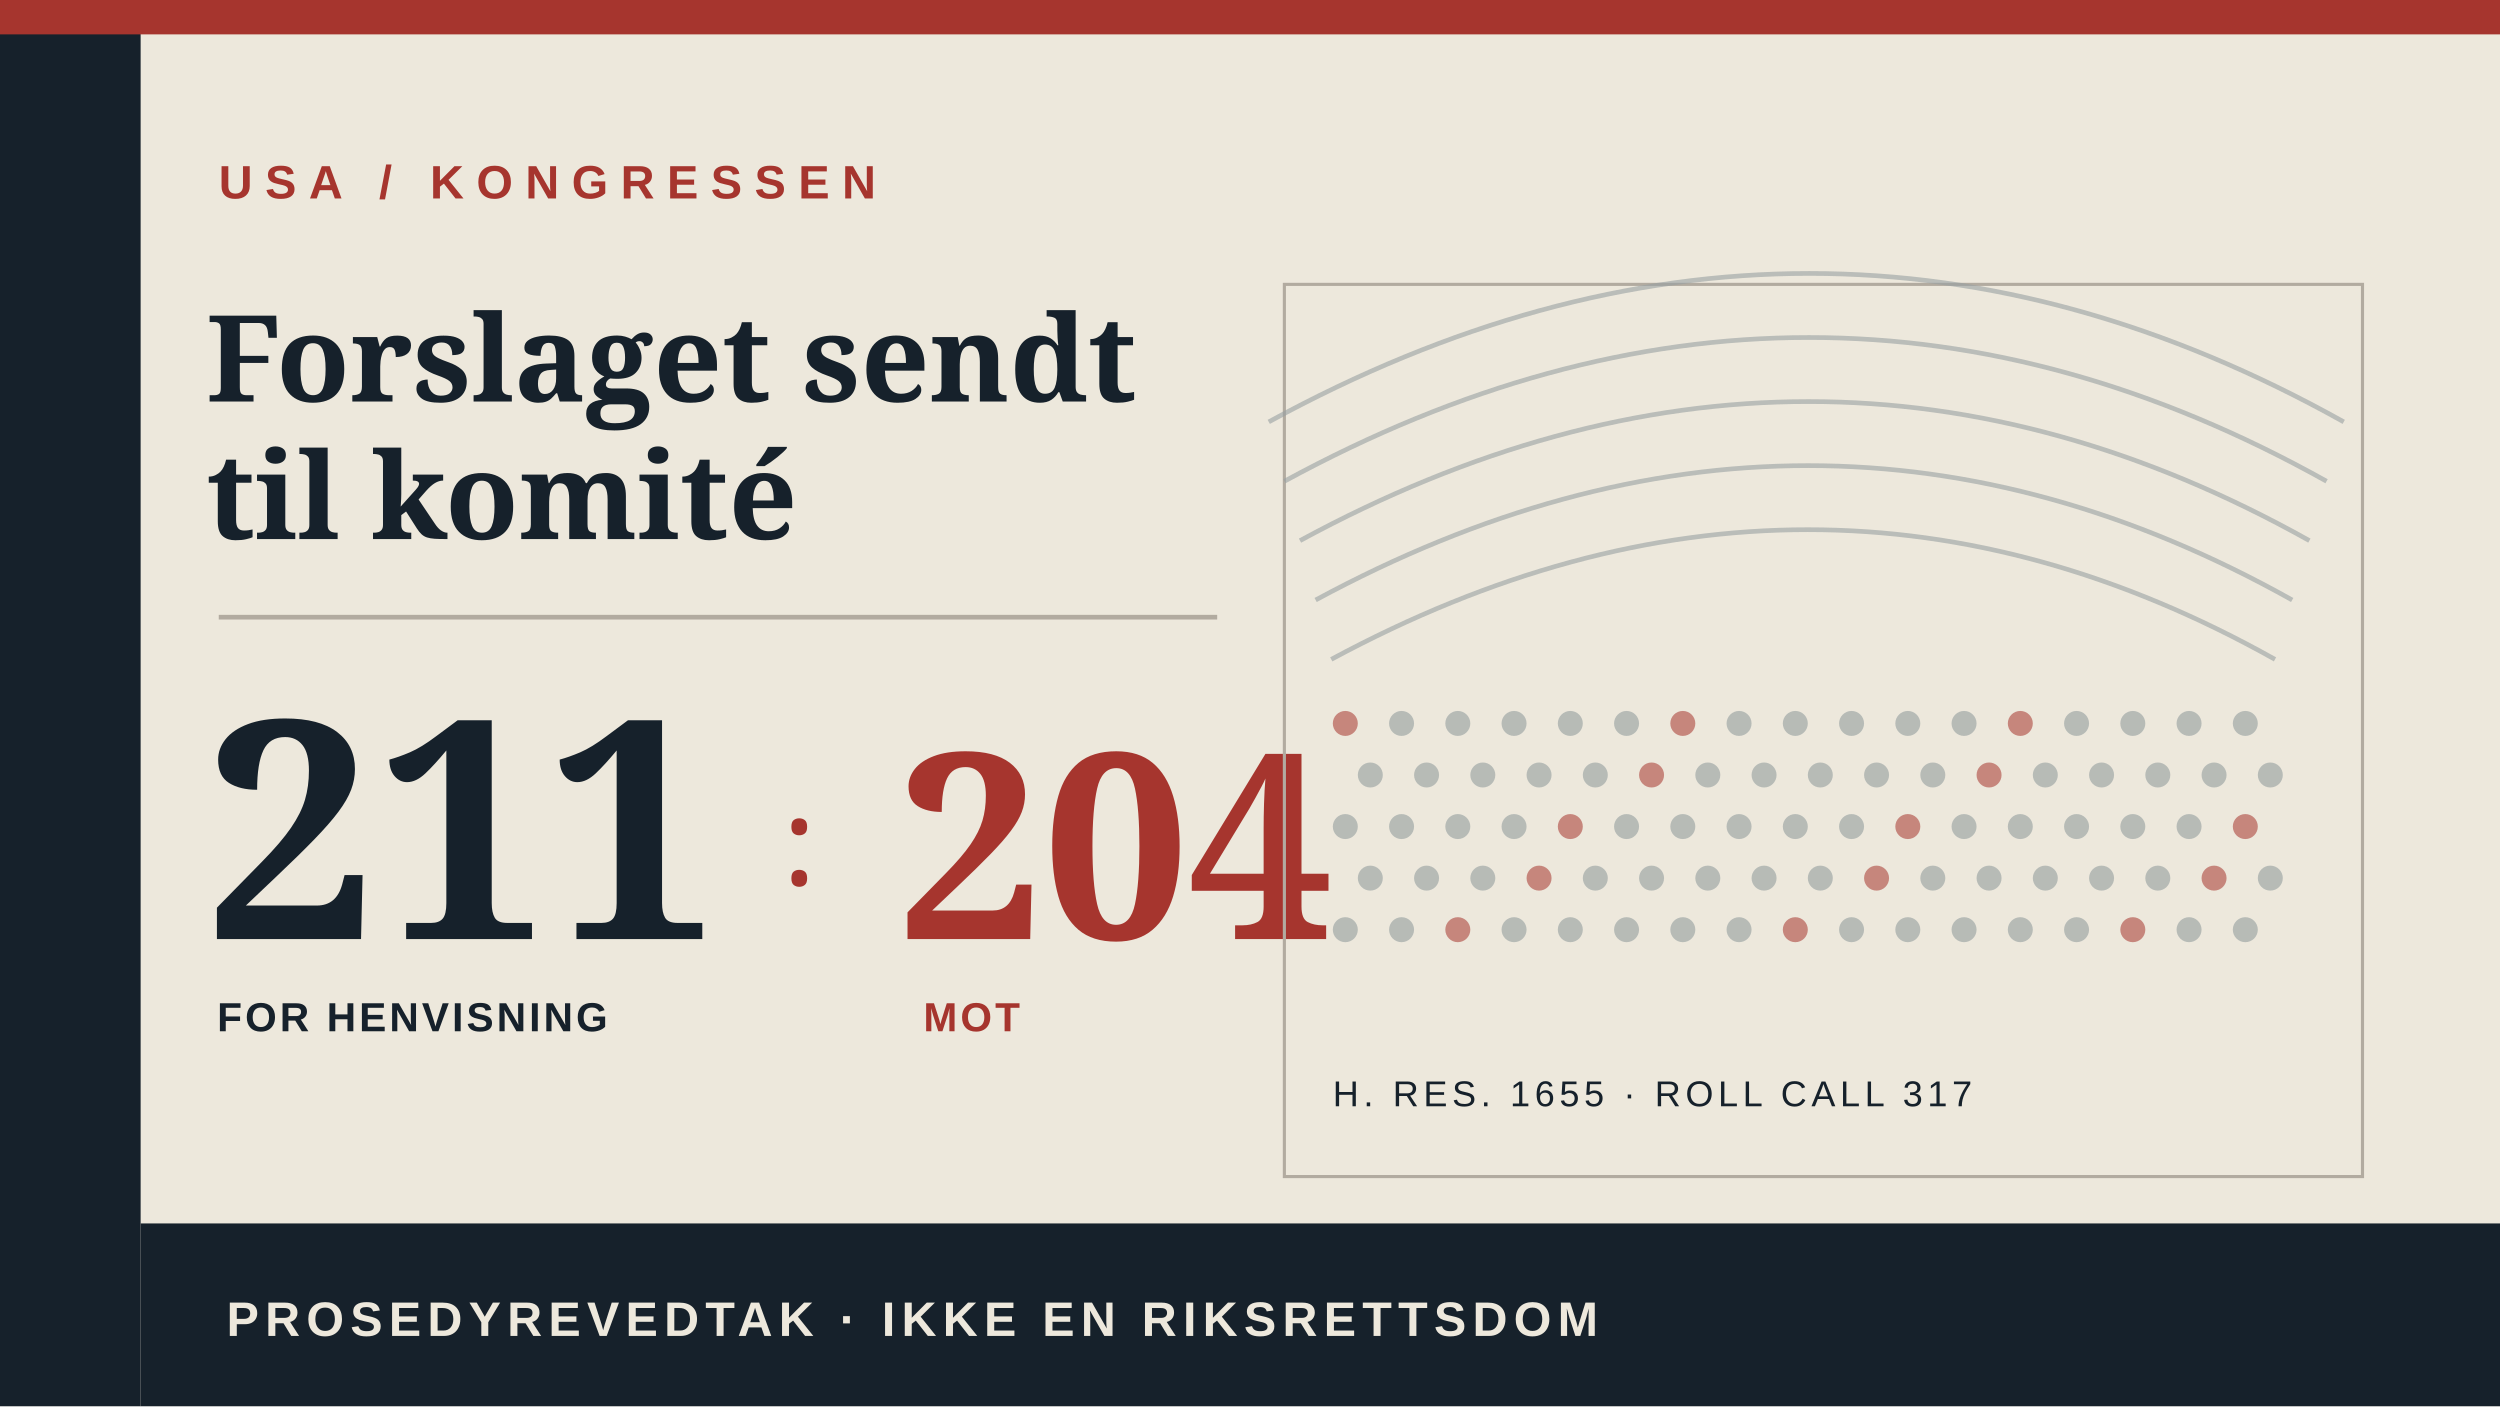
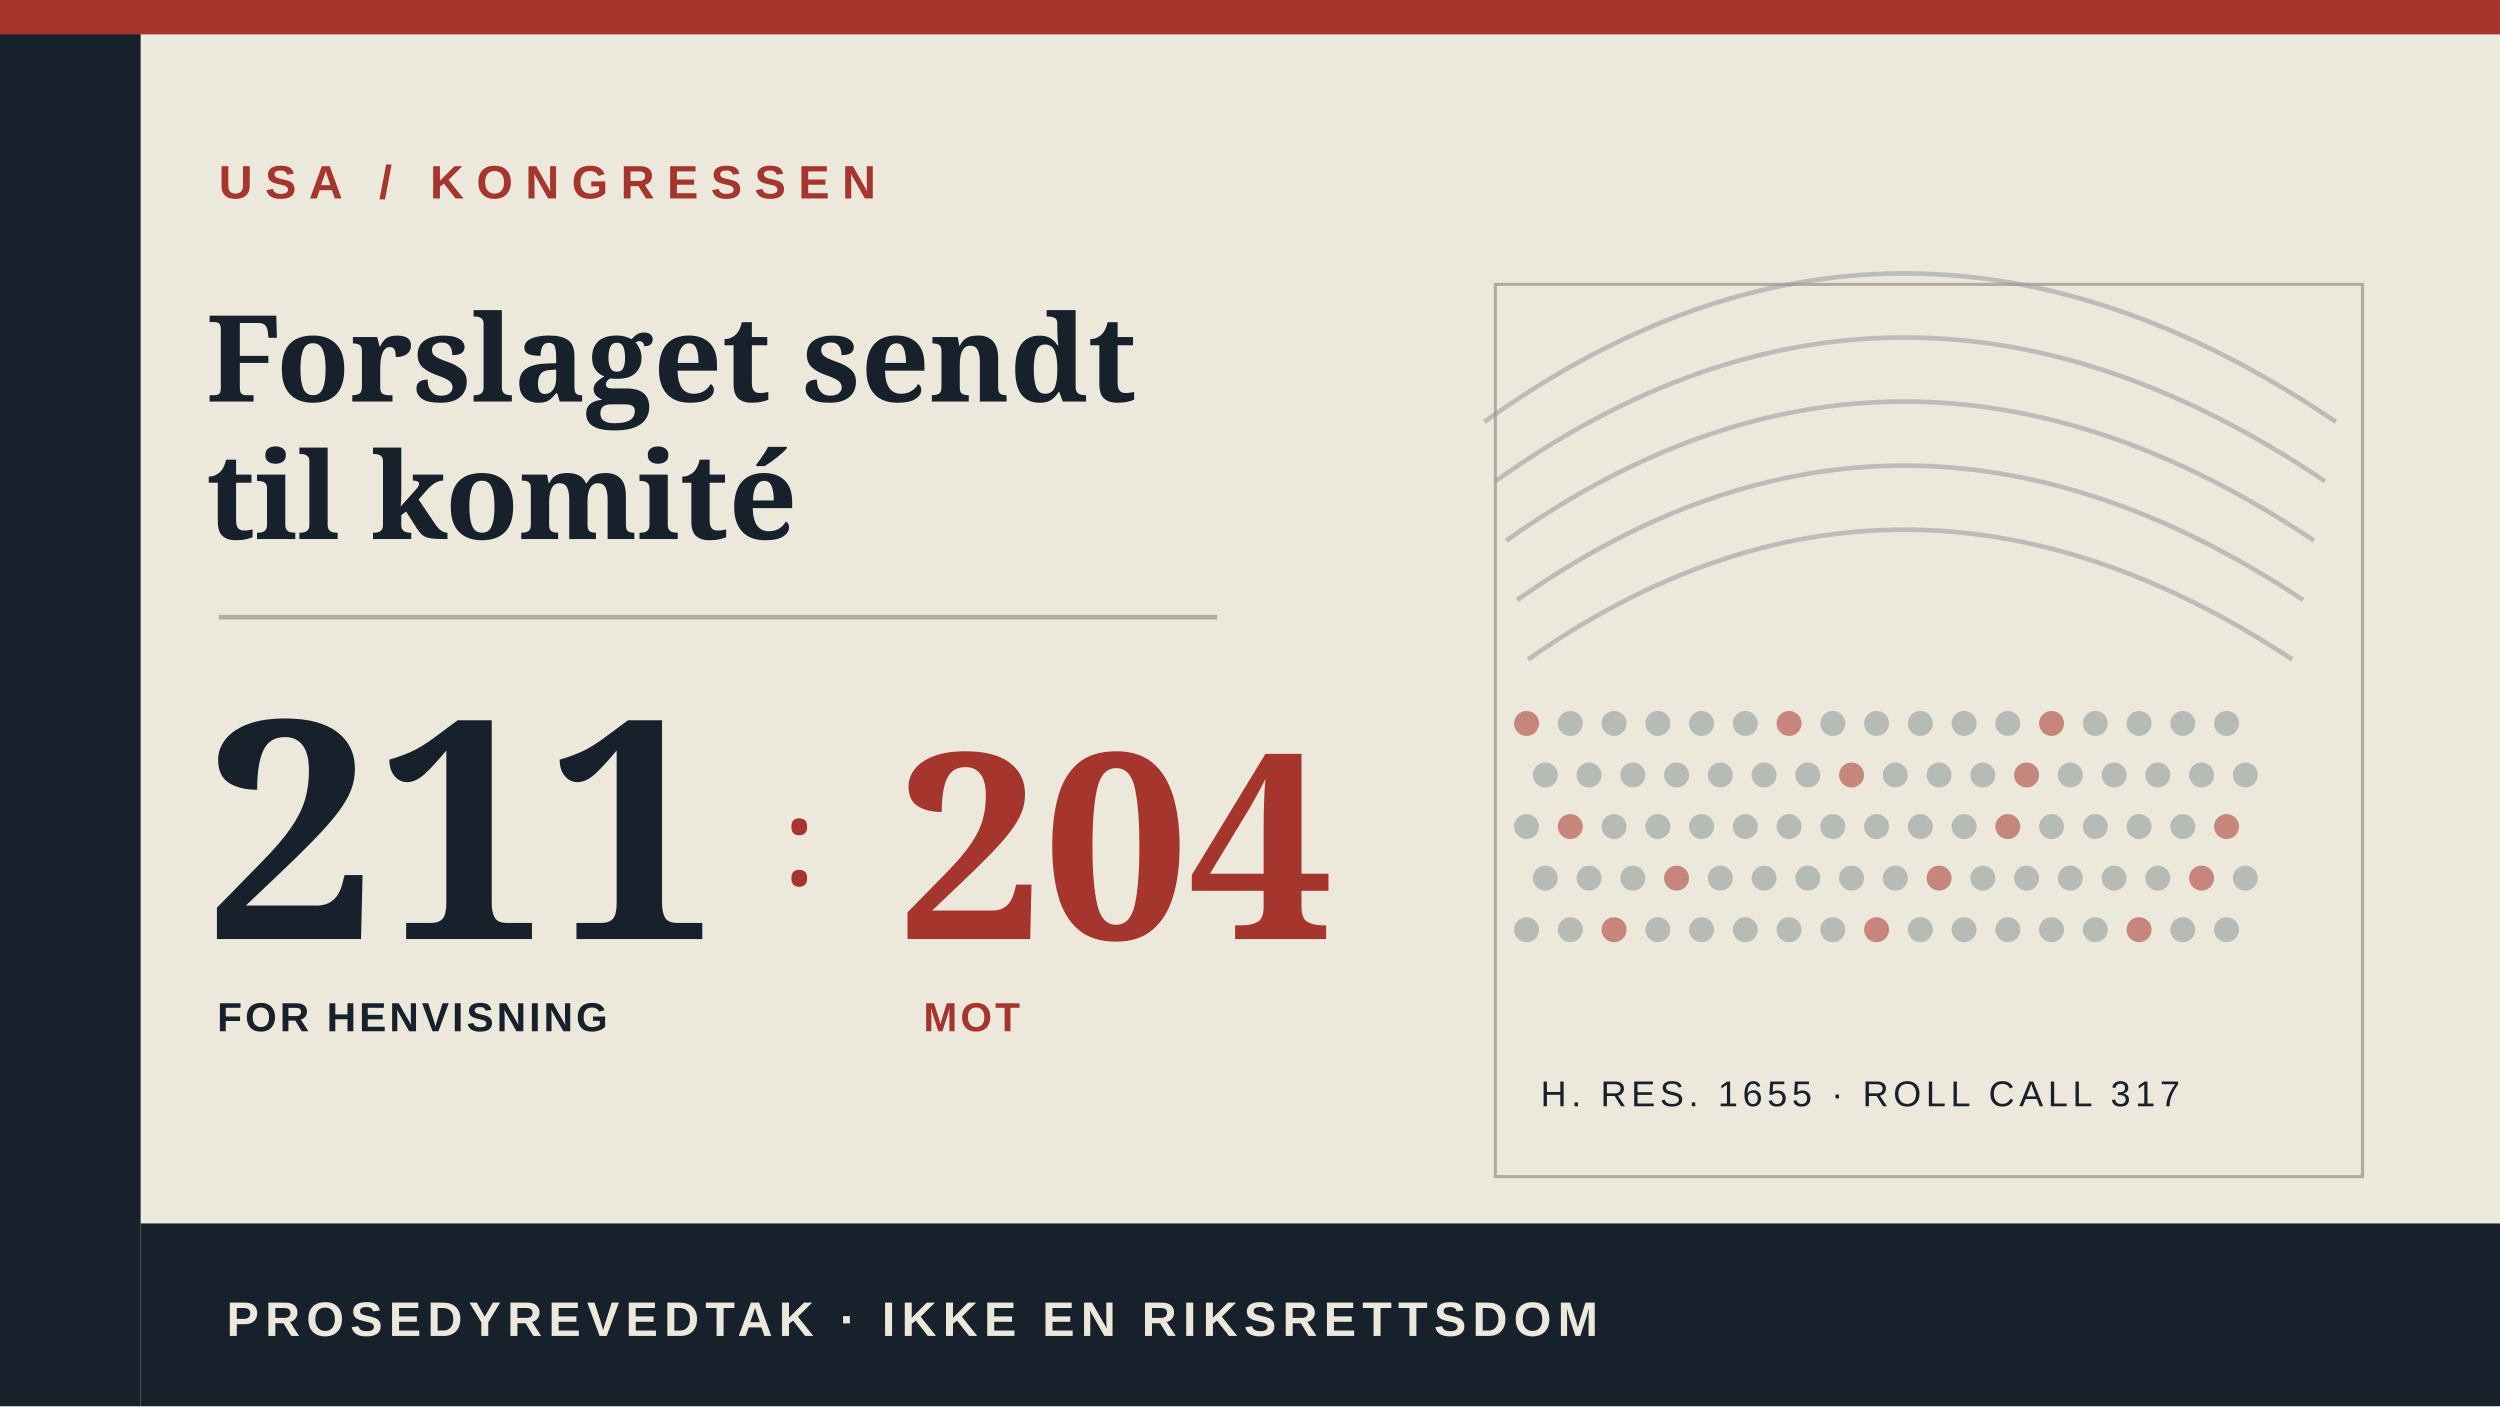
<svg xmlns="http://www.w3.org/2000/svg" viewBox="0 0 1600 900" role="img" aria-labelledby="t d">
  <rect width="1600" height="900" fill="#ede8dc" />
  <rect width="90" height="900" fill="#16212b" />
  <rect width="1600" height="22" fill="#a6352e" />
  <text x="140" y="127" font-family="Arial,sans-serif" font-size="30" letter-spacing="8" font-weight="700" fill="#a6352e">USA / KONGRESSEN</text>
  <text x="132" y="257" font-family="Georgia,serif" font-size="77" font-weight="700" fill="#16212b">Forslaget sendt</text>
  <text x="132" y="345" font-family="Georgia,serif" font-size="77" font-weight="700" fill="#16212b">til komité</text>
  <path d="M140 395 H779" stroke="#b2aba0" stroke-width="3" />
  <text x="132" y="601" font-family="Georgia,serif" font-size="195" font-weight="700" fill="#16212b">211</text>
  <text x="500" y="567" font-family="Georgia,serif" font-size="80" fill="#a6352e">:</text>
  <text x="575" y="601" font-family="Georgia,serif" font-size="166" font-weight="700" fill="#a6352e">204</text>
  <text x="139" y="660" font-family="Arial,sans-serif" font-size="26" letter-spacing="2" font-weight="700" fill="#16212b">FOR HENVISNING</text>
  <text x="591" y="660" font-family="Arial,sans-serif" font-size="26" letter-spacing="2" font-weight="700" fill="#a6352e">MOT</text>
-   <rect x="822" y="182" width="690" height="571" fill="none" stroke="#b2aba0" stroke-width="2" />
-   <path d="M812 270 Q1160 80 1500 270" fill="none" stroke="#98a0a1" stroke-width="3" opacity=".6" />
-   <path d="M822 308 Q1160 124 1489 308" fill="none" stroke="#98a0a1" stroke-width="3" opacity=".6" />
-   <path d="M832 346 Q1160 168 1478 346" fill="none" stroke="#98a0a1" stroke-width="3" opacity=".6" />
-   <path d="M842 384 Q1160 212 1467 384" fill="none" stroke="#98a0a1" stroke-width="3" opacity=".6" />
-   <path d="M852 422 Q1160 256 1456 422" fill="none" stroke="#98a0a1" stroke-width="3" opacity=".6" />
-   <circle cx="861" cy="463" r="8" fill="#a6352e" opacity=".55" />
-   <circle cx="897" cy="463" r="8" fill="#8a9698" opacity=".55" />
-   <circle cx="933" cy="463" r="8" fill="#8a9698" opacity=".55" />
-   <circle cx="969" cy="463" r="8" fill="#8a9698" opacity=".55" />
+   <rect x="957" y="182" width="555" height="571" fill="none" stroke="#b2aba0" stroke-width="2" />
+   <path d="M950 270 Q1215 80 1495 270" fill="none" stroke="#98a0a1" stroke-width="3" opacity=".6" />
+   <path d="M957 308 Q1215 124 1488 308" fill="none" stroke="#98a0a1" stroke-width="3" opacity=".6" />
+   <path d="M964 346 Q1215 168 1481 346" fill="none" stroke="#98a0a1" stroke-width="3" opacity=".6" />
+   <path d="M971 384 Q1215 212 1474 384" fill="none" stroke="#98a0a1" stroke-width="3" opacity=".6" />
+   <path d="M978 422 Q1215 256 1467 422" fill="none" stroke="#98a0a1" stroke-width="3" opacity=".6" />
+   <circle cx="977" cy="463" r="8" fill="#a6352e" opacity=".55" />
+   <circle cx="1089" cy="463" r="8" fill="#8a9698" opacity=".55" />
+   <circle cx="1033" cy="463" r="8" fill="#8a9698" opacity=".55" />
+   <circle cx="1061" cy="463" r="8" fill="#8a9698" opacity=".55" />
  <circle cx="1005" cy="463" r="8" fill="#8a9698" opacity=".55" />
-   <circle cx="1041" cy="463" r="8" fill="#8a9698" opacity=".55" />
-   <circle cx="1077" cy="463" r="8" fill="#a6352e" opacity=".55" />
-   <circle cx="1113" cy="463" r="8" fill="#8a9698" opacity=".55" />
-   <circle cx="1149" cy="463" r="8" fill="#8a9698" opacity=".55" />
-   <circle cx="1185" cy="463" r="8" fill="#8a9698" opacity=".55" />
-   <circle cx="1221" cy="463" r="8" fill="#8a9698" opacity=".55" />
+   <circle cx="1117" cy="463" r="8" fill="#8a9698" opacity=".55" />
+   <circle cx="1145" cy="463" r="8" fill="#a6352e" opacity=".55" />
+   <circle cx="1173" cy="463" r="8" fill="#8a9698" opacity=".55" />
+   <circle cx="1201" cy="463" r="8" fill="#8a9698" opacity=".55" />
+   <circle cx="1229" cy="463" r="8" fill="#8a9698" opacity=".55" />
+   <circle cx="1285" cy="463" r="8" fill="#8a9698" opacity=".55" />
  <circle cx="1257" cy="463" r="8" fill="#8a9698" opacity=".55" />
-   <circle cx="1293" cy="463" r="8" fill="#a6352e" opacity=".55" />
-   <circle cx="1329" cy="463" r="8" fill="#8a9698" opacity=".55" />
-   <circle cx="1365" cy="463" r="8" fill="#8a9698" opacity=".55" />
-   <circle cx="1401" cy="463" r="8" fill="#8a9698" opacity=".55" />
-   <circle cx="1437" cy="463" r="8" fill="#8a9698" opacity=".55" />
-   <circle cx="877" cy="496" r="8" fill="#8a9698" opacity=".55" />
-   <circle cx="913" cy="496" r="8" fill="#8a9698" opacity=".55" />
-   <circle cx="949" cy="496" r="8" fill="#8a9698" opacity=".55" />
-   <circle cx="985" cy="496" r="8" fill="#8a9698" opacity=".55" />
-   <circle cx="1021" cy="496" r="8" fill="#8a9698" opacity=".55" />
-   <circle cx="1057" cy="496" r="8" fill="#a6352e" opacity=".55" />
-   <circle cx="1093" cy="496" r="8" fill="#8a9698" opacity=".55" />
+   <circle cx="1313" cy="463" r="8" fill="#a6352e" opacity=".55" />
+   <circle cx="1341" cy="463" r="8" fill="#8a9698" opacity=".55" />
+   <circle cx="1369" cy="463" r="8" fill="#8a9698" opacity=".55" />
+   <circle cx="1397" cy="463" r="8" fill="#8a9698" opacity=".55" />
+   <circle cx="1425" cy="463" r="8" fill="#8a9698" opacity=".55" />
+   <circle cx="989" cy="496" r="8" fill="#8a9698" opacity=".55" />
+   <circle cx="1017" cy="496" r="8" fill="#8a9698" opacity=".55" />
+   <circle cx="1045" cy="496" r="8" fill="#8a9698" opacity=".55" />
+   <circle cx="1073" cy="496" r="8" fill="#8a9698" opacity=".55" />
+   <circle cx="1101" cy="496" r="8" fill="#8a9698" opacity=".55" />
+   <circle cx="1185" cy="496" r="8" fill="#a6352e" opacity=".55" />
+   <circle cx="1157" cy="496" r="8" fill="#8a9698" opacity=".55" />
  <circle cx="1129" cy="496" r="8" fill="#8a9698" opacity=".55" />
-   <circle cx="1165" cy="496" r="8" fill="#8a9698" opacity=".55" />
-   <circle cx="1201" cy="496" r="8" fill="#8a9698" opacity=".55" />
-   <circle cx="1237" cy="496" r="8" fill="#8a9698" opacity=".55" />
-   <circle cx="1273" cy="496" r="8" fill="#a6352e" opacity=".55" />
-   <circle cx="1309" cy="496" r="8" fill="#8a9698" opacity=".55" />
-   <circle cx="1345" cy="496" r="8" fill="#8a9698" opacity=".55" />
+   <circle cx="1213" cy="496" r="8" fill="#8a9698" opacity=".55" />
+   <circle cx="1241" cy="496" r="8" fill="#8a9698" opacity=".55" />
+   <circle cx="1269" cy="496" r="8" fill="#8a9698" opacity=".55" />
+   <circle cx="1297" cy="496" r="8" fill="#a6352e" opacity=".55" />
+   <circle cx="1325" cy="496" r="8" fill="#8a9698" opacity=".55" />
+   <circle cx="1353" cy="496" r="8" fill="#8a9698" opacity=".55" />
  <circle cx="1381" cy="496" r="8" fill="#8a9698" opacity=".55" />
-   <circle cx="1417" cy="496" r="8" fill="#8a9698" opacity=".55" />
-   <circle cx="1453" cy="496" r="8" fill="#8a9698" opacity=".55" />
-   <circle cx="861" cy="529" r="8" fill="#8a9698" opacity=".55" />
-   <circle cx="897" cy="529" r="8" fill="#8a9698" opacity=".55" />
-   <circle cx="933" cy="529" r="8" fill="#8a9698" opacity=".55" />
-   <circle cx="969" cy="529" r="8" fill="#8a9698" opacity=".55" />
+   <circle cx="1409" cy="496" r="8" fill="#8a9698" opacity=".55" />
+   <circle cx="1437" cy="496" r="8" fill="#8a9698" opacity=".55" />
+   <circle cx="977" cy="529" r="8" fill="#8a9698" opacity=".55" />
+   <circle cx="1089" cy="529" r="8" fill="#8a9698" opacity=".55" />
+   <circle cx="1033" cy="529" r="8" fill="#8a9698" opacity=".55" />
+   <circle cx="1061" cy="529" r="8" fill="#8a9698" opacity=".55" />
  <circle cx="1005" cy="529" r="8" fill="#a6352e" opacity=".55" />
-   <circle cx="1041" cy="529" r="8" fill="#8a9698" opacity=".55" />
-   <circle cx="1077" cy="529" r="8" fill="#8a9698" opacity=".55" />
-   <circle cx="1113" cy="529" r="8" fill="#8a9698" opacity=".55" />
-   <circle cx="1149" cy="529" r="8" fill="#8a9698" opacity=".55" />
-   <circle cx="1185" cy="529" r="8" fill="#8a9698" opacity=".55" />
-   <circle cx="1221" cy="529" r="8" fill="#a6352e" opacity=".55" />
+   <circle cx="1117" cy="529" r="8" fill="#8a9698" opacity=".55" />
+   <circle cx="1145" cy="529" r="8" fill="#8a9698" opacity=".55" />
+   <circle cx="1173" cy="529" r="8" fill="#8a9698" opacity=".55" />
+   <circle cx="1201" cy="529" r="8" fill="#8a9698" opacity=".55" />
+   <circle cx="1229" cy="529" r="8" fill="#8a9698" opacity=".55" />
+   <circle cx="1285" cy="529" r="8" fill="#a6352e" opacity=".55" />
  <circle cx="1257" cy="529" r="8" fill="#8a9698" opacity=".55" />
-   <circle cx="1293" cy="529" r="8" fill="#8a9698" opacity=".55" />
-   <circle cx="1329" cy="529" r="8" fill="#8a9698" opacity=".55" />
-   <circle cx="1365" cy="529" r="8" fill="#8a9698" opacity=".55" />
-   <circle cx="1401" cy="529" r="8" fill="#8a9698" opacity=".55" />
-   <circle cx="1437" cy="529" r="8" fill="#a6352e" opacity=".55" />
-   <circle cx="877" cy="562" r="8" fill="#8a9698" opacity=".55" />
-   <circle cx="913" cy="562" r="8" fill="#8a9698" opacity=".55" />
-   <circle cx="949" cy="562" r="8" fill="#8a9698" opacity=".55" />
-   <circle cx="985" cy="562" r="8" fill="#a6352e" opacity=".55" />
-   <circle cx="1021" cy="562" r="8" fill="#8a9698" opacity=".55" />
-   <circle cx="1057" cy="562" r="8" fill="#8a9698" opacity=".55" />
-   <circle cx="1093" cy="562" r="8" fill="#8a9698" opacity=".55" />
+   <circle cx="1313" cy="529" r="8" fill="#8a9698" opacity=".55" />
+   <circle cx="1341" cy="529" r="8" fill="#8a9698" opacity=".55" />
+   <circle cx="1369" cy="529" r="8" fill="#8a9698" opacity=".55" />
+   <circle cx="1397" cy="529" r="8" fill="#8a9698" opacity=".55" />
+   <circle cx="1425" cy="529" r="8" fill="#a6352e" opacity=".55" />
+   <circle cx="989" cy="562" r="8" fill="#8a9698" opacity=".55" />
+   <circle cx="1017" cy="562" r="8" fill="#8a9698" opacity=".55" />
+   <circle cx="1045" cy="562" r="8" fill="#8a9698" opacity=".55" />
+   <circle cx="1073" cy="562" r="8" fill="#a6352e" opacity=".55" />
+   <circle cx="1101" cy="562" r="8" fill="#8a9698" opacity=".55" />
+   <circle cx="1185" cy="562" r="8" fill="#8a9698" opacity=".55" />
+   <circle cx="1157" cy="562" r="8" fill="#8a9698" opacity=".55" />
  <circle cx="1129" cy="562" r="8" fill="#8a9698" opacity=".55" />
-   <circle cx="1165" cy="562" r="8" fill="#8a9698" opacity=".55" />
-   <circle cx="1201" cy="562" r="8" fill="#a6352e" opacity=".55" />
-   <circle cx="1237" cy="562" r="8" fill="#8a9698" opacity=".55" />
-   <circle cx="1273" cy="562" r="8" fill="#8a9698" opacity=".55" />
-   <circle cx="1309" cy="562" r="8" fill="#8a9698" opacity=".55" />
-   <circle cx="1345" cy="562" r="8" fill="#8a9698" opacity=".55" />
+   <circle cx="1213" cy="562" r="8" fill="#8a9698" opacity=".55" />
+   <circle cx="1241" cy="562" r="8" fill="#a6352e" opacity=".55" />
+   <circle cx="1269" cy="562" r="8" fill="#8a9698" opacity=".55" />
+   <circle cx="1297" cy="562" r="8" fill="#8a9698" opacity=".55" />
+   <circle cx="1325" cy="562" r="8" fill="#8a9698" opacity=".55" />
+   <circle cx="1353" cy="562" r="8" fill="#8a9698" opacity=".55" />
  <circle cx="1381" cy="562" r="8" fill="#8a9698" opacity=".55" />
-   <circle cx="1417" cy="562" r="8" fill="#a6352e" opacity=".55" />
-   <circle cx="1453" cy="562" r="8" fill="#8a9698" opacity=".55" />
-   <circle cx="861" cy="595" r="8" fill="#8a9698" opacity=".55" />
-   <circle cx="897" cy="595" r="8" fill="#8a9698" opacity=".55" />
-   <circle cx="933" cy="595" r="8" fill="#a6352e" opacity=".55" />
-   <circle cx="969" cy="595" r="8" fill="#8a9698" opacity=".55" />
+   <circle cx="1409" cy="562" r="8" fill="#a6352e" opacity=".55" />
+   <circle cx="1437" cy="562" r="8" fill="#8a9698" opacity=".55" />
+   <circle cx="977" cy="595" r="8" fill="#8a9698" opacity=".55" />
+   <circle cx="1089" cy="595" r="8" fill="#8a9698" opacity=".55" />
+   <circle cx="1033" cy="595" r="8" fill="#a6352e" opacity=".55" />
+   <circle cx="1061" cy="595" r="8" fill="#8a9698" opacity=".55" />
  <circle cx="1005" cy="595" r="8" fill="#8a9698" opacity=".55" />
-   <circle cx="1041" cy="595" r="8" fill="#8a9698" opacity=".55" />
-   <circle cx="1077" cy="595" r="8" fill="#8a9698" opacity=".55" />
-   <circle cx="1113" cy="595" r="8" fill="#8a9698" opacity=".55" />
-   <circle cx="1149" cy="595" r="8" fill="#a6352e" opacity=".55" />
-   <circle cx="1185" cy="595" r="8" fill="#8a9698" opacity=".55" />
-   <circle cx="1221" cy="595" r="8" fill="#8a9698" opacity=".55" />
+   <circle cx="1117" cy="595" r="8" fill="#8a9698" opacity=".55" />
+   <circle cx="1145" cy="595" r="8" fill="#8a9698" opacity=".55" />
+   <circle cx="1173" cy="595" r="8" fill="#8a9698" opacity=".55" />
+   <circle cx="1201" cy="595" r="8" fill="#a6352e" opacity=".55" />
+   <circle cx="1229" cy="595" r="8" fill="#8a9698" opacity=".55" />
+   <circle cx="1285" cy="595" r="8" fill="#8a9698" opacity=".55" />
  <circle cx="1257" cy="595" r="8" fill="#8a9698" opacity=".55" />
-   <circle cx="1293" cy="595" r="8" fill="#8a9698" opacity=".55" />
-   <circle cx="1329" cy="595" r="8" fill="#8a9698" opacity=".55" />
-   <circle cx="1365" cy="595" r="8" fill="#a6352e" opacity=".55" />
-   <circle cx="1401" cy="595" r="8" fill="#8a9698" opacity=".55" />
-   <circle cx="1437" cy="595" r="8" fill="#8a9698" opacity=".55" />
-   <text x="853" y="708" font-family="Arial,sans-serif" font-size="23" letter-spacing="3" fill="#16212b">H. RES. 1655 · ROLL CALL 317</text>
+   <circle cx="1313" cy="595" r="8" fill="#8a9698" opacity=".55" />
+   <circle cx="1341" cy="595" r="8" fill="#8a9698" opacity=".55" />
+   <circle cx="1369" cy="595" r="8" fill="#a6352e" opacity=".55" />
+   <circle cx="1397" cy="595" r="8" fill="#8a9698" opacity=".55" />
+   <circle cx="1425" cy="595" r="8" fill="#8a9698" opacity=".55" />
+   <text x="986" y="708" font-family="Arial,sans-serif" font-size="23" letter-spacing="3" fill="#16212b">H. RES. 1655 · ROLL CALL 317</text>
  <rect x="90" y="783" width="1510" height="117" fill="#16212b" />
  <text x="145" y="855" font-family="Arial,sans-serif" font-size="31" letter-spacing="4" fill="#ede8dc" font-weight="700">PROSEDYREVEDTAK   ·   IKKE EN RIKSRETTSDOM</text>
</svg>
